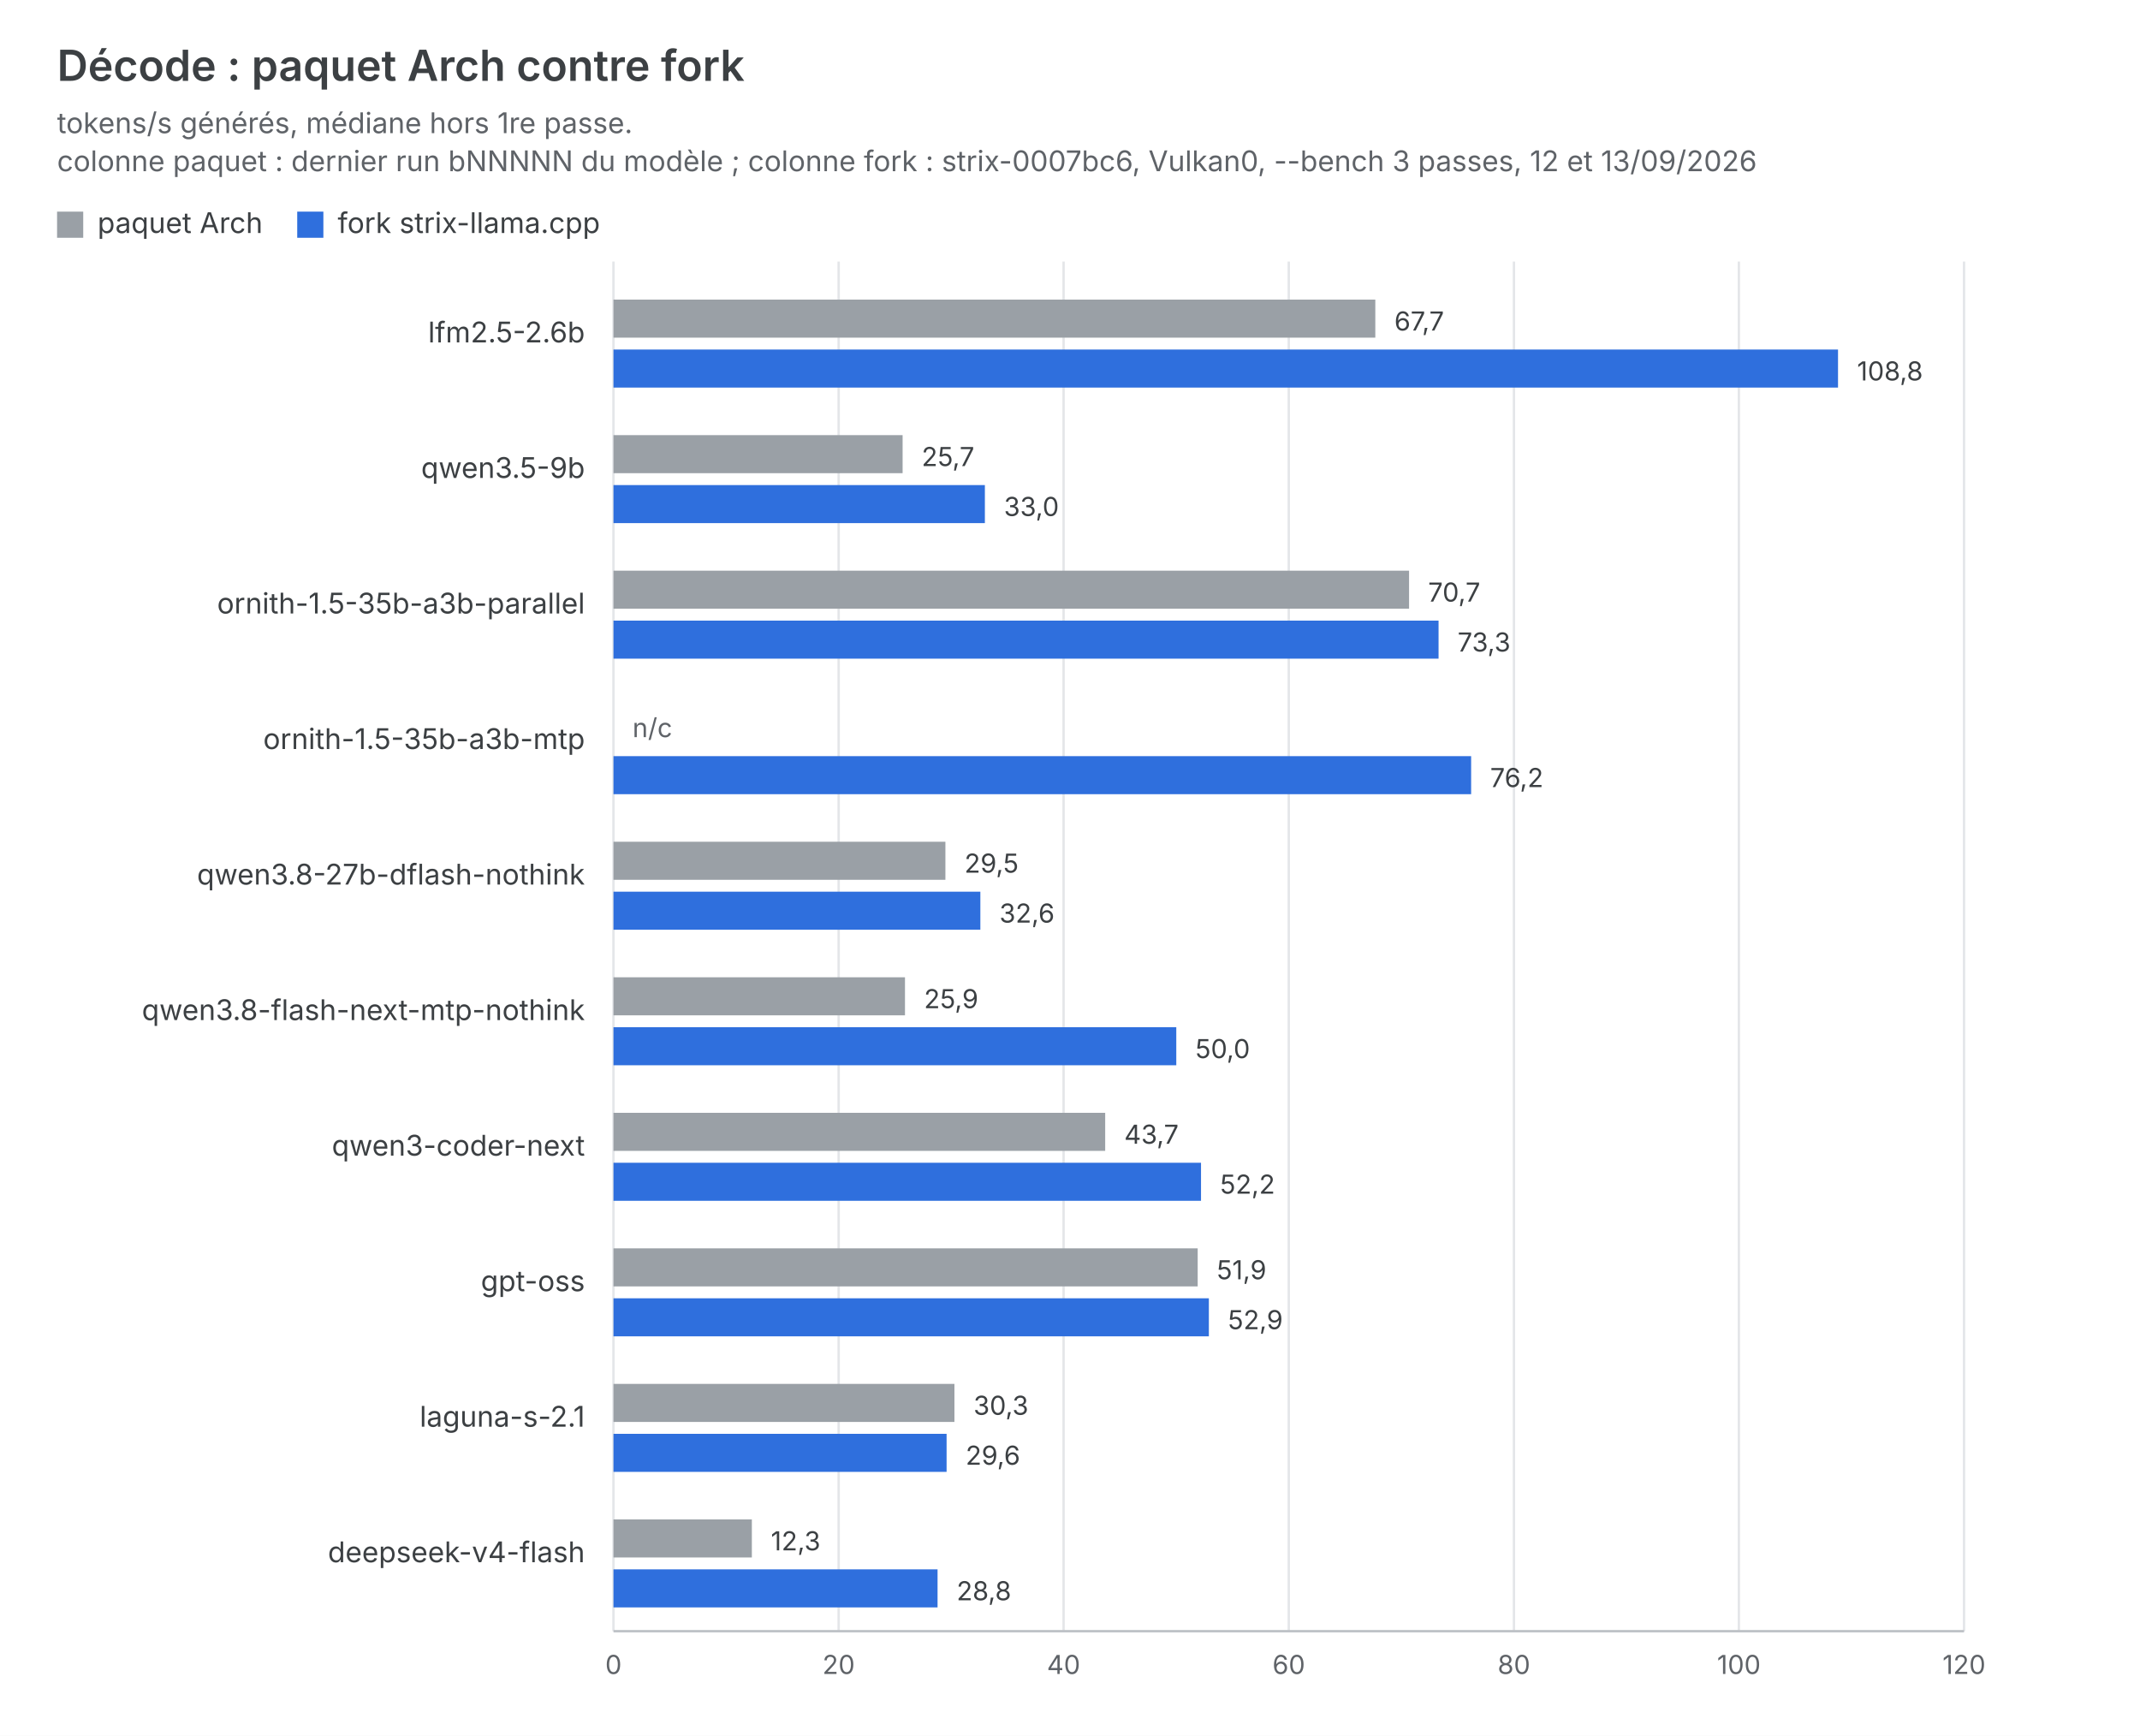
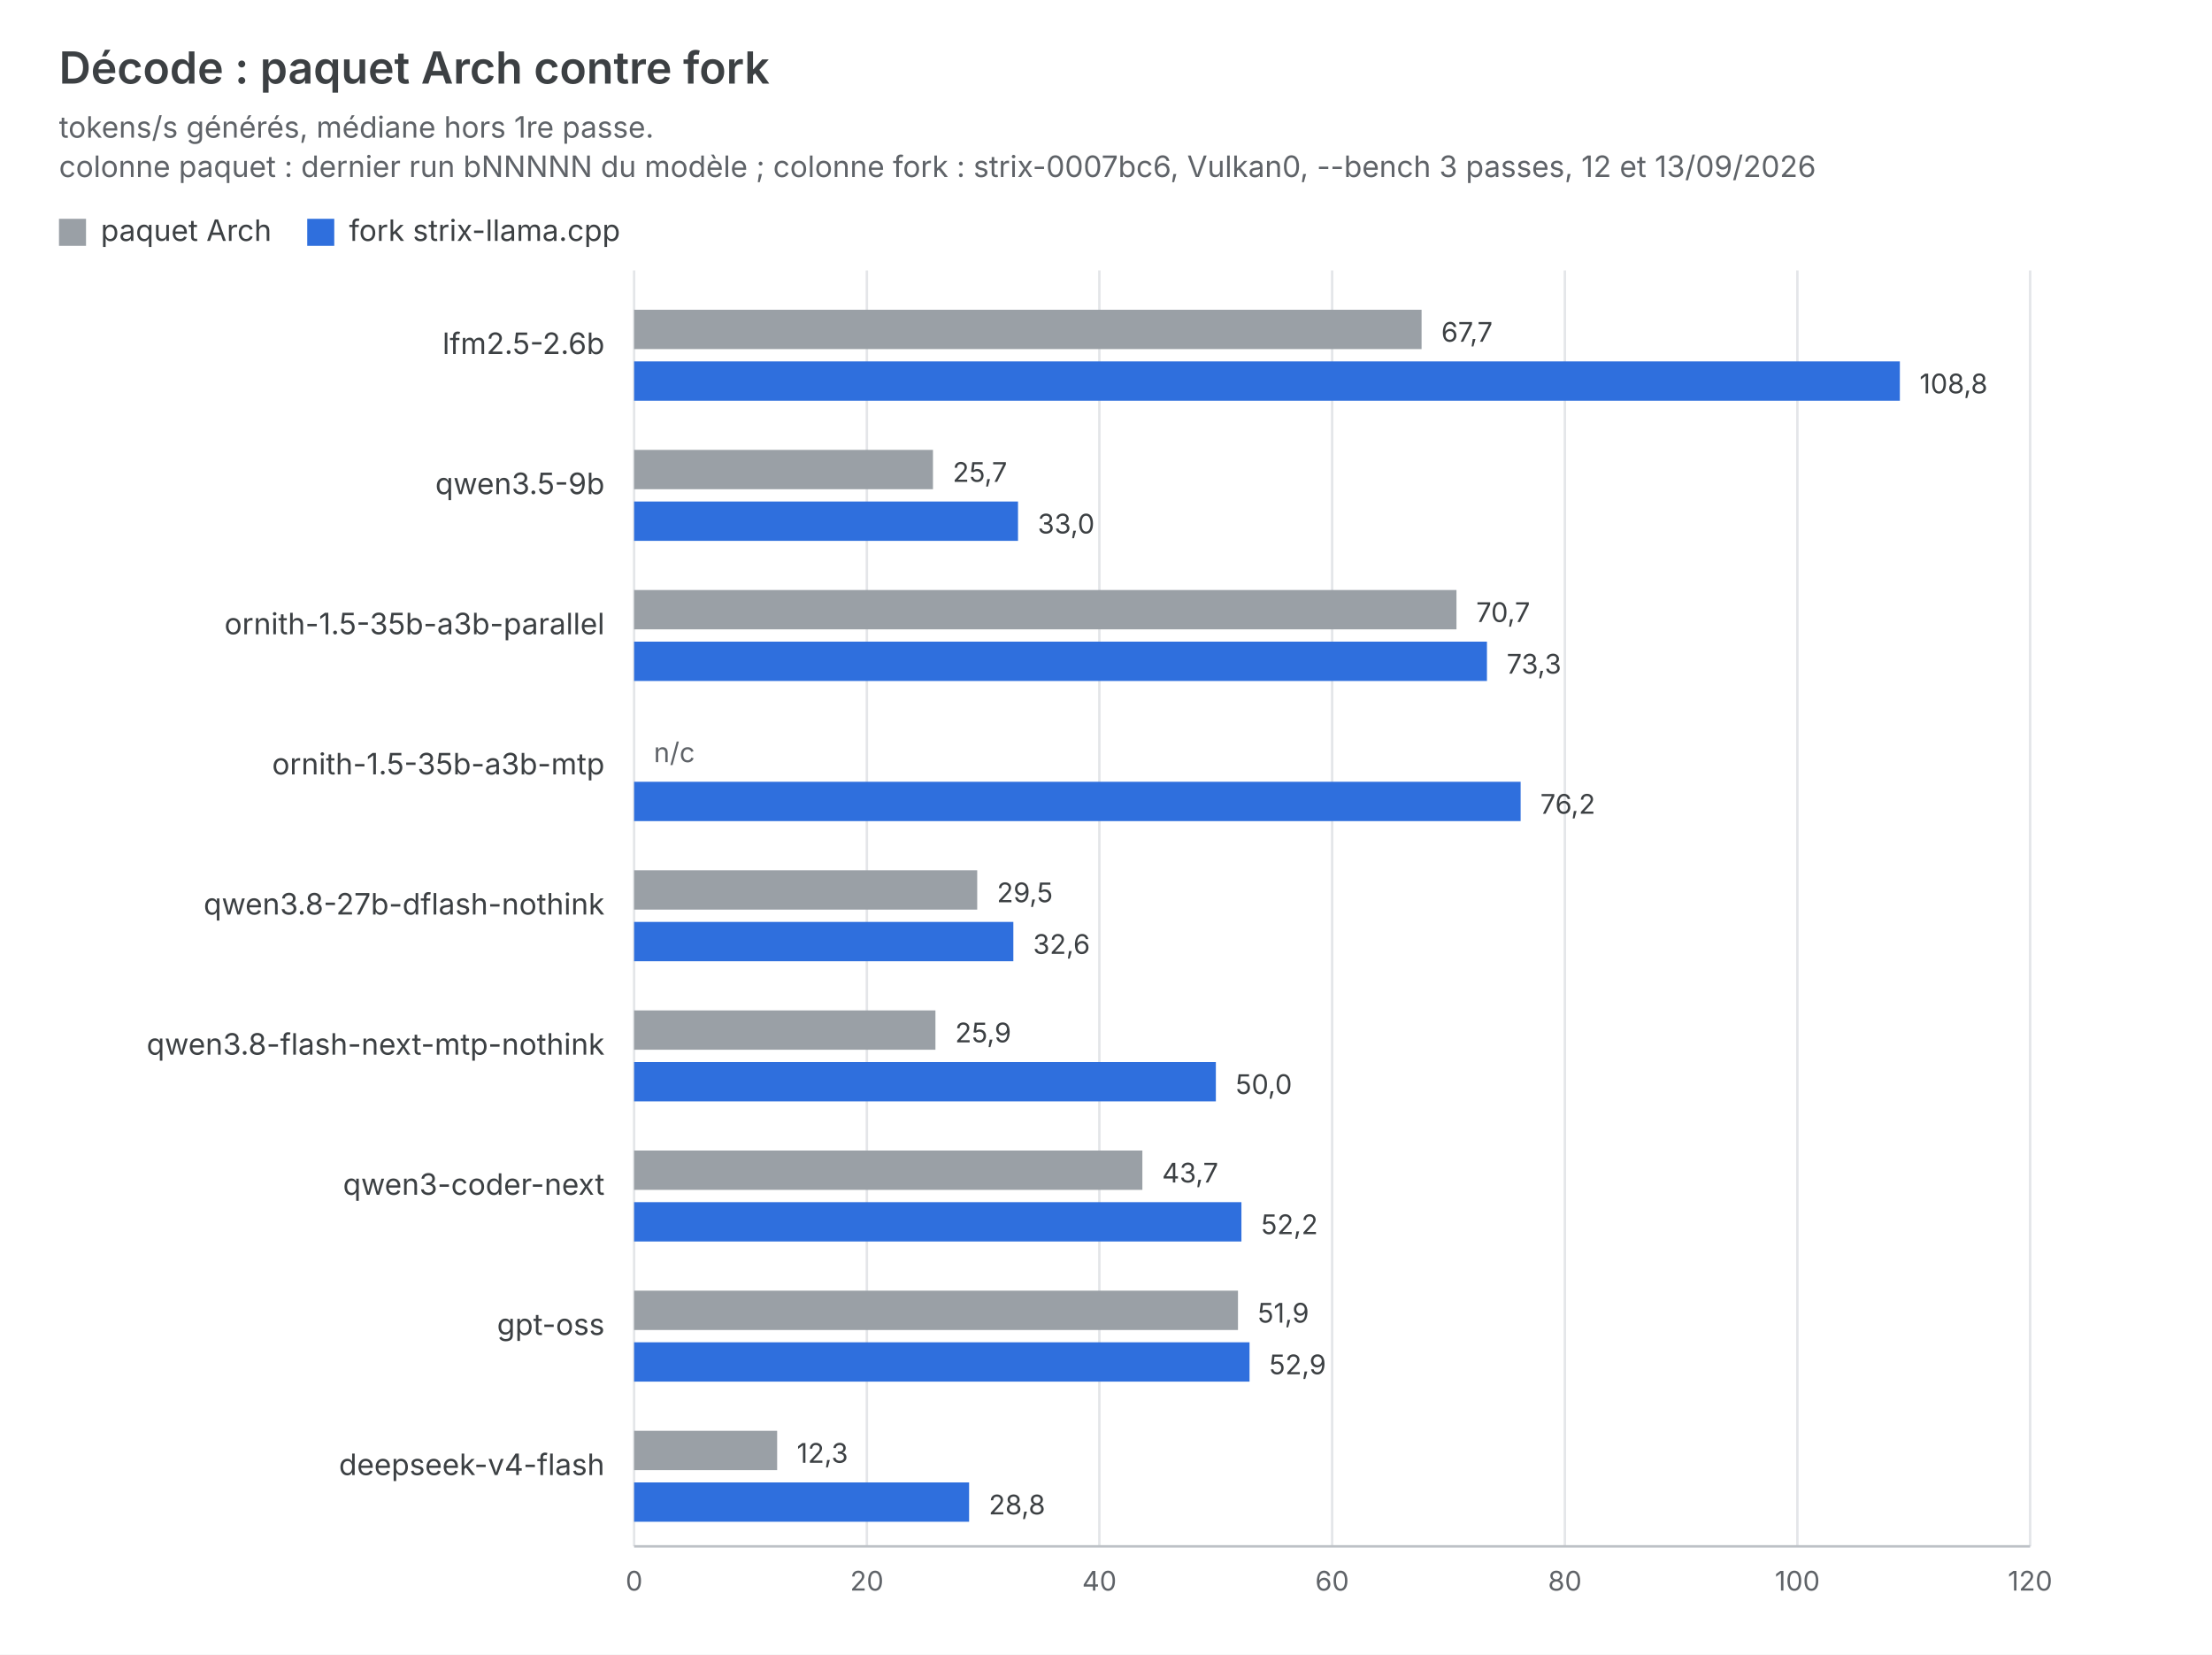
- <svg xmlns="http://www.w3.org/2000/svg" width="900" height="730" viewBox="0 0 900 730" role="img" aria-label="Décode : paquet Arch contre fork">
-   <rect x="0" y="0" width="900" height="730" fill="#ffffff" />
+ <svg xmlns="http://www.w3.org/2000/svg" width="900" height="673" viewBox="0 0 900 673" role="img" aria-label="Décode : paquet Arch contre fork">
+   <rect x="0" y="0" width="900" height="673" fill="#ffffff" />
  <text x="24.0" y="34.0" font-family="Inter, Helvetica, Arial, sans-serif" font-size="18" fill="#3c4043" text-anchor="start" font-weight="600">Décode : paquet Arch contre fork</text>
  <text x="24.0" y="56.0" font-family="Inter, Helvetica, Arial, sans-serif" font-size="12" fill="#5f6368" text-anchor="start">tokens/s générés, médiane hors 1re passe.</text>
  <text x="24.0" y="72.0" font-family="Inter, Helvetica, Arial, sans-serif" font-size="12" fill="#5f6368" text-anchor="start">colonne paquet : dernier run bNNNNN du modèle ; colonne fork : strix-0007bc6, Vulkan0, --bench 3 passes, 12 et 13/09/2026</text>
  <rect x="24.0" y="89.0" width="11" height="11" fill="#9aa0a6" />
  <text x="41.0" y="98.0" font-family="Inter, Helvetica, Arial, sans-serif" font-size="12" fill="#3c4043" text-anchor="start">paquet Arch</text>
  <rect x="125.0" y="89.0" width="11" height="11" fill="#2f6fdd" />
  <text x="142.0" y="98.0" font-family="Inter, Helvetica, Arial, sans-serif" font-size="12" fill="#3c4043" text-anchor="start">fork strix-llama.cpp</text>
-   <line x1="258.0" y1="110.0" x2="258.0" y2="686.0" stroke="#e4e6e9" stroke-width="1.0" />
-   <text x="258.0" y="704.0" font-family="Inter, Helvetica, Arial, sans-serif" font-size="11" fill="#5f6368" text-anchor="middle">0</text>
-   <line x1="352.7" y1="110.0" x2="352.7" y2="686.0" stroke="#e4e6e9" stroke-width="1.0" />
-   <text x="352.7" y="704.0" font-family="Inter, Helvetica, Arial, sans-serif" font-size="11" fill="#5f6368" text-anchor="middle">20</text>
-   <line x1="447.3" y1="110.0" x2="447.3" y2="686.0" stroke="#e4e6e9" stroke-width="1.0" />
-   <text x="447.3" y="704.0" font-family="Inter, Helvetica, Arial, sans-serif" font-size="11" fill="#5f6368" text-anchor="middle">40</text>
-   <line x1="542.0" y1="110.0" x2="542.0" y2="686.0" stroke="#e4e6e9" stroke-width="1.0" />
-   <text x="542.0" y="704.0" font-family="Inter, Helvetica, Arial, sans-serif" font-size="11" fill="#5f6368" text-anchor="middle">60</text>
-   <line x1="636.7" y1="110.0" x2="636.7" y2="686.0" stroke="#e4e6e9" stroke-width="1.0" />
-   <text x="636.7" y="704.0" font-family="Inter, Helvetica, Arial, sans-serif" font-size="11" fill="#5f6368" text-anchor="middle">80</text>
-   <line x1="731.3" y1="110.0" x2="731.3" y2="686.0" stroke="#e4e6e9" stroke-width="1.0" />
-   <text x="731.3" y="704.0" font-family="Inter, Helvetica, Arial, sans-serif" font-size="11" fill="#5f6368" text-anchor="middle">100</text>
-   <line x1="826.0" y1="110.0" x2="826.0" y2="686.0" stroke="#e4e6e9" stroke-width="1.0" />
-   <text x="826.0" y="704.0" font-family="Inter, Helvetica, Arial, sans-serif" font-size="11" fill="#5f6368" text-anchor="middle">120</text>
-   <line x1="258.0" y1="686.0" x2="826.0" y2="686.0" stroke="#bdc1c6" stroke-width="1.0" />
+   <line x1="258.0" y1="110.0" x2="258.0" y2="629.0" stroke="#e4e6e9" stroke-width="1.0" />
+   <text x="258.0" y="647.0" font-family="Inter, Helvetica, Arial, sans-serif" font-size="11" fill="#5f6368" text-anchor="middle">0</text>
+   <line x1="352.7" y1="110.0" x2="352.7" y2="629.0" stroke="#e4e6e9" stroke-width="1.0" />
+   <text x="352.7" y="647.0" font-family="Inter, Helvetica, Arial, sans-serif" font-size="11" fill="#5f6368" text-anchor="middle">20</text>
+   <line x1="447.3" y1="110.0" x2="447.3" y2="629.0" stroke="#e4e6e9" stroke-width="1.0" />
+   <text x="447.3" y="647.0" font-family="Inter, Helvetica, Arial, sans-serif" font-size="11" fill="#5f6368" text-anchor="middle">40</text>
+   <line x1="542.0" y1="110.0" x2="542.0" y2="629.0" stroke="#e4e6e9" stroke-width="1.0" />
+   <text x="542.0" y="647.0" font-family="Inter, Helvetica, Arial, sans-serif" font-size="11" fill="#5f6368" text-anchor="middle">60</text>
+   <line x1="636.7" y1="110.0" x2="636.7" y2="629.0" stroke="#e4e6e9" stroke-width="1.0" />
+   <text x="636.7" y="647.0" font-family="Inter, Helvetica, Arial, sans-serif" font-size="11" fill="#5f6368" text-anchor="middle">80</text>
+   <line x1="731.3" y1="110.0" x2="731.3" y2="629.0" stroke="#e4e6e9" stroke-width="1.0" />
+   <text x="731.3" y="647.0" font-family="Inter, Helvetica, Arial, sans-serif" font-size="11" fill="#5f6368" text-anchor="middle">100</text>
+   <line x1="826.0" y1="110.0" x2="826.0" y2="629.0" stroke="#e4e6e9" stroke-width="1.0" />
+   <text x="826.0" y="647.0" font-family="Inter, Helvetica, Arial, sans-serif" font-size="11" fill="#5f6368" text-anchor="middle">120</text>
+   <line x1="258.0" y1="629.0" x2="826.0" y2="629.0" stroke="#bdc1c6" stroke-width="1.0" />
  <text x="246.0" y="144.0" font-family="Inter, Helvetica, Arial, sans-serif" font-size="12" fill="#3c4043" text-anchor="end">lfm2.5-2.6b</text>
  <rect x="258.0" y="126.0" width="320.4" height="16.0" fill="#9aa0a6" />
  <text x="586.4" y="139.0" font-family="Inter, Helvetica, Arial, sans-serif" font-size="11" fill="#3c4043" text-anchor="start">67,7</text>
  <rect x="258.0" y="147.0" width="515.0" height="16.0" fill="#2f6fdd" />
  <text x="781.0" y="160.0" font-family="Inter, Helvetica, Arial, sans-serif" font-size="11" fill="#3c4043" text-anchor="start">108,8</text>
  <text x="246.0" y="201.0" font-family="Inter, Helvetica, Arial, sans-serif" font-size="12" fill="#3c4043" text-anchor="end">qwen3.5-9b</text>
  <rect x="258.0" y="183.0" width="121.6" height="16.0" fill="#9aa0a6" />
  <text x="387.6" y="196.0" font-family="Inter, Helvetica, Arial, sans-serif" font-size="11" fill="#3c4043" text-anchor="start">25,7</text>
  <rect x="258.0" y="204.0" width="156.2" height="16.0" fill="#2f6fdd" />
  <text x="422.2" y="217.0" font-family="Inter, Helvetica, Arial, sans-serif" font-size="11" fill="#3c4043" text-anchor="start">33,0</text>
  <text x="246.0" y="258.0" font-family="Inter, Helvetica, Arial, sans-serif" font-size="12" fill="#3c4043" text-anchor="end">ornith-1.5-35b-a3b-parallel</text>
  <rect x="258.0" y="240.0" width="334.6" height="16.0" fill="#9aa0a6" />
  <text x="600.6" y="253.0" font-family="Inter, Helvetica, Arial, sans-serif" font-size="11" fill="#3c4043" text-anchor="start">70,7</text>
  <rect x="258.0" y="261.0" width="347.0" height="16.0" fill="#2f6fdd" />
  <text x="613.0" y="274.0" font-family="Inter, Helvetica, Arial, sans-serif" font-size="11" fill="#3c4043" text-anchor="start">73,3</text>
  <text x="246.0" y="315.0" font-family="Inter, Helvetica, Arial, sans-serif" font-size="12" fill="#3c4043" text-anchor="end">ornith-1.5-35b-a3b-mtp</text>
  <text x="266.0" y="310.0" font-family="Inter, Helvetica, Arial, sans-serif" font-size="11" fill="#5f6368" text-anchor="start">n/c</text>
  <rect x="258.0" y="318.0" width="360.7" height="16.0" fill="#2f6fdd" />
  <text x="626.7" y="331.0" font-family="Inter, Helvetica, Arial, sans-serif" font-size="11" fill="#3c4043" text-anchor="start">76,2</text>
  <text x="246.0" y="372.0" font-family="Inter, Helvetica, Arial, sans-serif" font-size="12" fill="#3c4043" text-anchor="end">qwen3.8-27b-dflash-nothink</text>
  <rect x="258.0" y="354.0" width="139.6" height="16.0" fill="#9aa0a6" />
  <text x="405.6" y="367.0" font-family="Inter, Helvetica, Arial, sans-serif" font-size="11" fill="#3c4043" text-anchor="start">29,5</text>
  <rect x="258.0" y="375.0" width="154.3" height="16.0" fill="#2f6fdd" />
  <text x="420.3" y="388.0" font-family="Inter, Helvetica, Arial, sans-serif" font-size="11" fill="#3c4043" text-anchor="start">32,6</text>
  <text x="246.0" y="429.0" font-family="Inter, Helvetica, Arial, sans-serif" font-size="12" fill="#3c4043" text-anchor="end">qwen3.8-flash-next-mtp-nothink</text>
  <rect x="258.0" y="411.0" width="122.6" height="16.0" fill="#9aa0a6" />
  <text x="388.6" y="424.0" font-family="Inter, Helvetica, Arial, sans-serif" font-size="11" fill="#3c4043" text-anchor="start">25,9</text>
  <rect x="258.0" y="432.0" width="236.7" height="16.0" fill="#2f6fdd" />
  <text x="502.7" y="445.0" font-family="Inter, Helvetica, Arial, sans-serif" font-size="11" fill="#3c4043" text-anchor="start">50,0</text>
  <text x="246.0" y="486.0" font-family="Inter, Helvetica, Arial, sans-serif" font-size="12" fill="#3c4043" text-anchor="end">qwen3-coder-next</text>
  <rect x="258.0" y="468.0" width="206.8" height="16.0" fill="#9aa0a6" />
  <text x="472.8" y="481.0" font-family="Inter, Helvetica, Arial, sans-serif" font-size="11" fill="#3c4043" text-anchor="start">43,7</text>
  <rect x="258.0" y="489.0" width="247.1" height="16.0" fill="#2f6fdd" />
  <text x="513.1" y="502.0" font-family="Inter, Helvetica, Arial, sans-serif" font-size="11" fill="#3c4043" text-anchor="start">52,2</text>
  <text x="246.0" y="543.0" font-family="Inter, Helvetica, Arial, sans-serif" font-size="12" fill="#3c4043" text-anchor="end">gpt-oss</text>
  <rect x="258.0" y="525.0" width="245.7" height="16.0" fill="#9aa0a6" />
  <text x="511.7" y="538.0" font-family="Inter, Helvetica, Arial, sans-serif" font-size="11" fill="#3c4043" text-anchor="start">51,9</text>
  <rect x="258.0" y="546.0" width="250.4" height="16.0" fill="#2f6fdd" />
  <text x="516.4" y="559.0" font-family="Inter, Helvetica, Arial, sans-serif" font-size="11" fill="#3c4043" text-anchor="start">52,9</text>
-   <text x="246.0" y="600.0" font-family="Inter, Helvetica, Arial, sans-serif" font-size="12" fill="#3c4043" text-anchor="end">laguna-s-2.1</text>
-   <rect x="258.0" y="582.0" width="143.4" height="16.0" fill="#9aa0a6" />
-   <text x="409.4" y="595.0" font-family="Inter, Helvetica, Arial, sans-serif" font-size="11" fill="#3c4043" text-anchor="start">30,3</text>
-   <rect x="258.0" y="603.0" width="140.1" height="16.0" fill="#2f6fdd" />
-   <text x="406.1" y="616.0" font-family="Inter, Helvetica, Arial, sans-serif" font-size="11" fill="#3c4043" text-anchor="start">29,6</text>
-   <text x="246.0" y="657.0" font-family="Inter, Helvetica, Arial, sans-serif" font-size="12" fill="#3c4043" text-anchor="end">deepseek-v4-flash</text>
-   <rect x="258.0" y="639.0" width="58.2" height="16.0" fill="#9aa0a6" />
-   <text x="324.2" y="652.0" font-family="Inter, Helvetica, Arial, sans-serif" font-size="11" fill="#3c4043" text-anchor="start">12,3</text>
-   <rect x="258.0" y="660.0" width="136.3" height="16.0" fill="#2f6fdd" />
-   <text x="402.3" y="673.0" font-family="Inter, Helvetica, Arial, sans-serif" font-size="11" fill="#3c4043" text-anchor="start">28,8</text>
+   <text x="246.0" y="600.0" font-family="Inter, Helvetica, Arial, sans-serif" font-size="12" fill="#3c4043" text-anchor="end">deepseek-v4-flash</text>
+   <rect x="258.0" y="582.0" width="58.2" height="16.0" fill="#9aa0a6" />
+   <text x="324.2" y="595.0" font-family="Inter, Helvetica, Arial, sans-serif" font-size="11" fill="#3c4043" text-anchor="start">12,3</text>
+   <rect x="258.0" y="603.0" width="136.3" height="16.0" fill="#2f6fdd" />
+   <text x="402.3" y="616.0" font-family="Inter, Helvetica, Arial, sans-serif" font-size="11" fill="#3c4043" text-anchor="start">28,8</text>
</svg>
